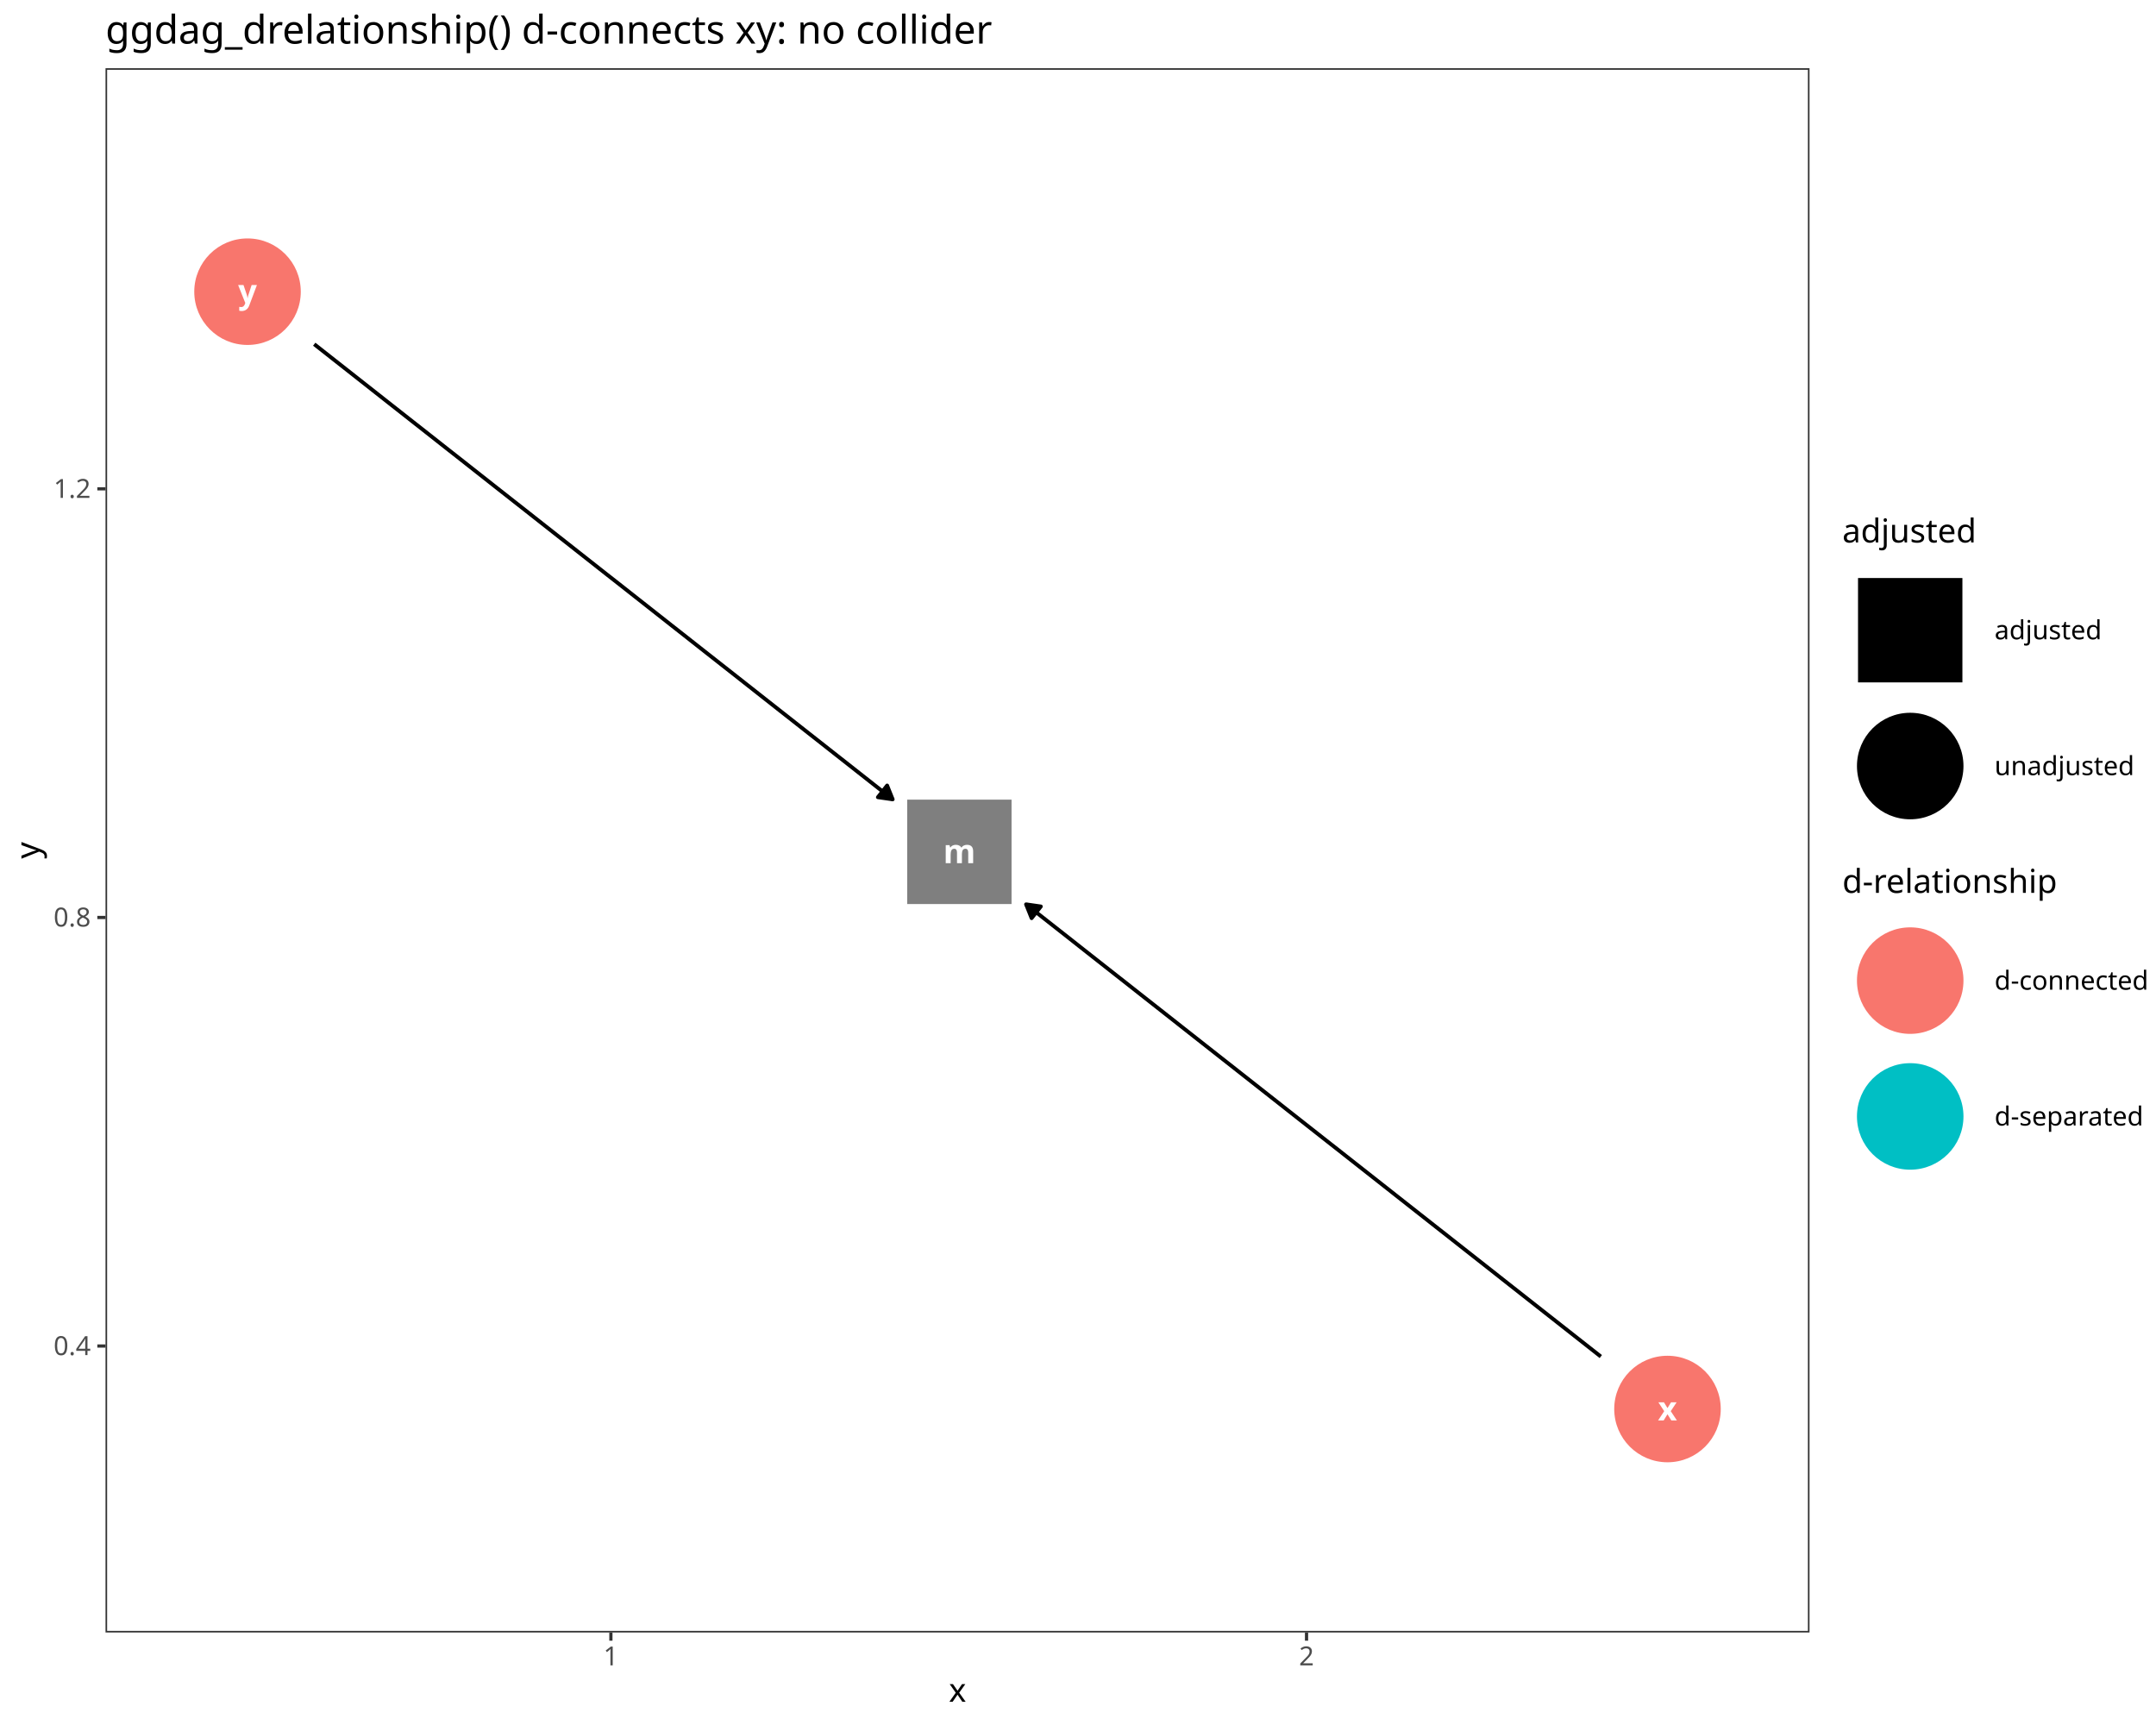
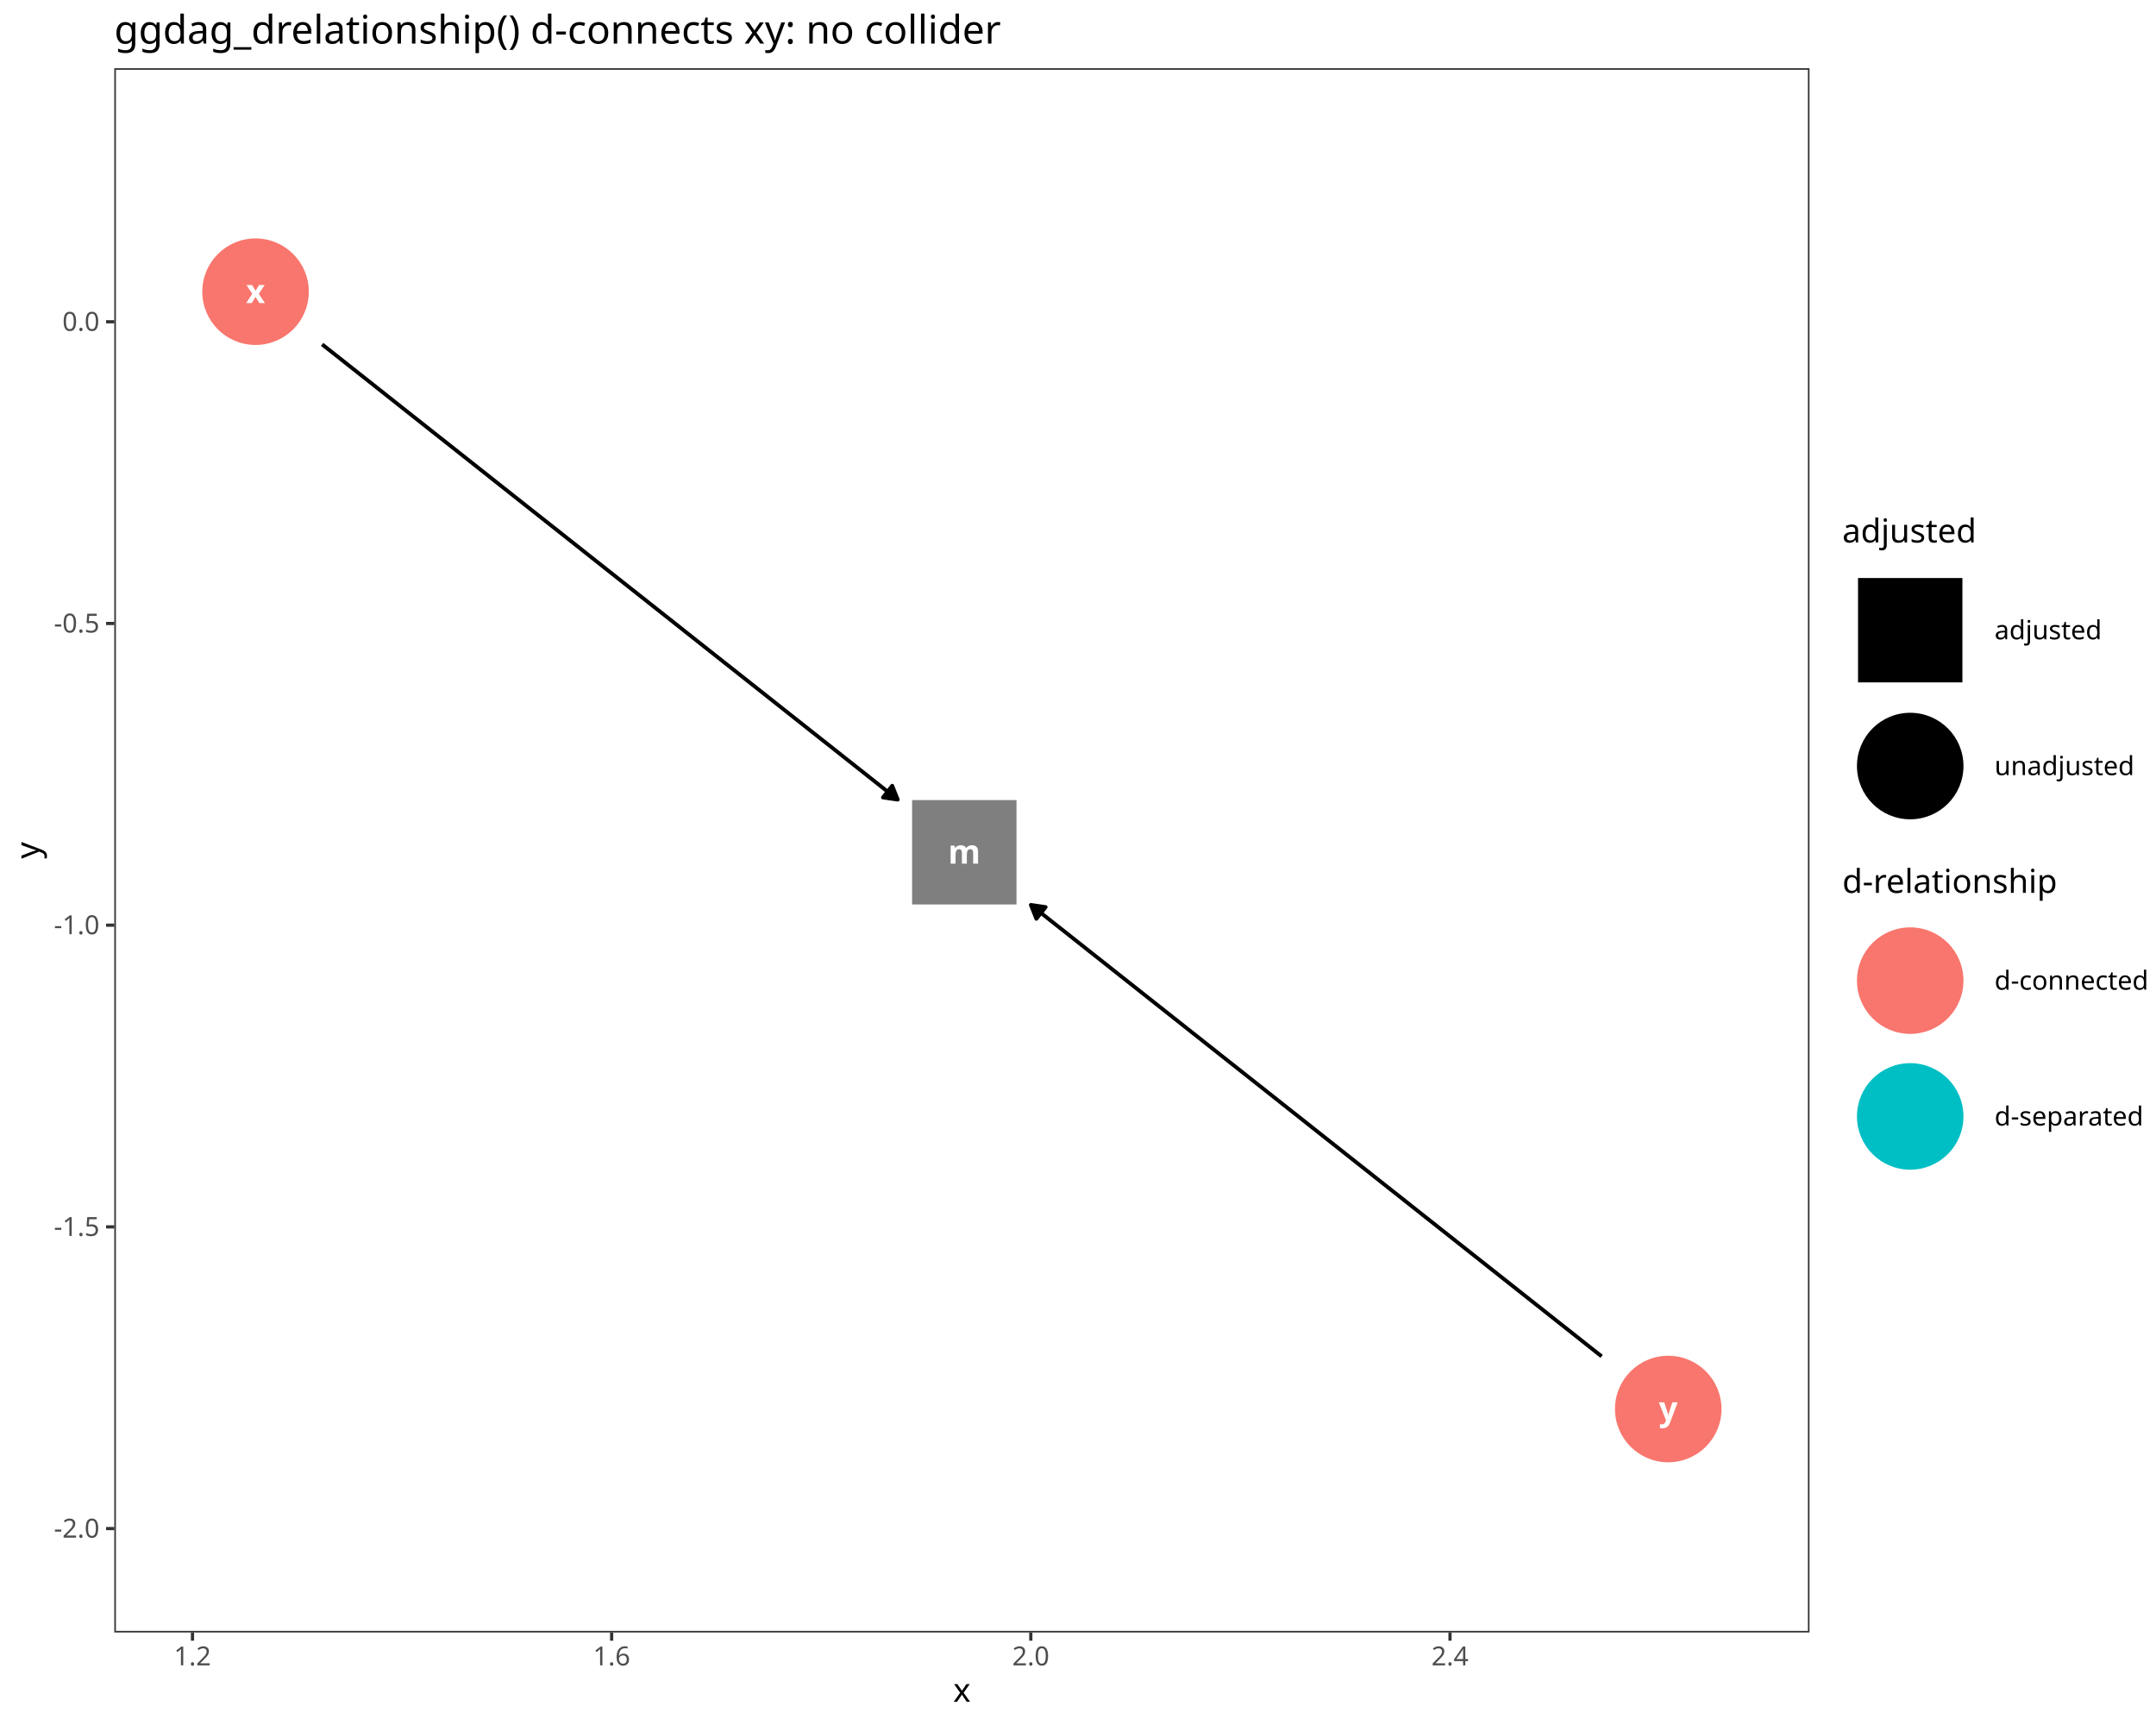
<svg xmlns="http://www.w3.org/2000/svg" class="svglite" data-engine-version="2.0" width="720.00pt" height="576.00pt" viewBox="0 0 720.00 576.00">
  <defs>
    <style type="text/css">
    .svglite line, .svglite polyline, .svglite polygon, .svglite path, .svglite rect, .svglite circle {
      fill: none;
      stroke: #000000;
      stroke-linecap: round;
      stroke-linejoin: round;
      stroke-miterlimit: 10.00;
    }
  </style>
  </defs>
  <rect width="100%" height="100%" style="stroke: none; fill: #FFFFFF;" />
  <defs>
    <clipPath id="cpMC4wMHw3MjAuMDB8MC4wMHw1NzYuMDA=">
      <rect x="0.00" y="0.00" width="720.00" height="576.00" />
    </clipPath>
  </defs>
  <g clip-path="url(#cpMC4wMHw3MjAuMDB8MC4wMHw1NzYuMDA=)">
    <rect x="0.00" y="0.00" width="720.00" height="576.00" style="stroke-width: 1.07; stroke: #FFFFFF; fill: #FFFFFF;" />
  </g>
  <defs>
-     <clipPath id="cpMzUuMjR8NjA0LjI4fDIyLjc4fDU0NS4xMQ==">
-       <rect x="35.24" y="22.78" width="569.05" height="522.33" />
+     <clipPath id="cpMzguMTd8NjA0LjI4fDIyLjc4fDU0NS4xMQ==">
+       <rect x="38.17" y="22.78" width="566.12" height="522.33" />
    </clipPath>
  </defs>
-   <g clip-path="url(#cpMzUuMjR8NjA0LjI4fDIyLjc4fDU0NS4xMQ==)">
-     <rect x="35.24" y="22.78" width="569.05" height="522.33" style="stroke-width: 1.07; stroke: none; fill: #FFFFFF;" />
-     <polyline points="534.59,452.97 532.98,451.70 530.59,449.82 528.20,447.94 525.81,446.06 523.42,444.18 521.03,442.30 518.64,440.42 516.26,438.55 513.87,436.67 511.48,434.79 509.09,432.91 506.70,431.03 504.31,429.15 501.92,427.27 499.54,425.39 497.15,423.51 494.76,421.63 492.37,419.75 489.98,417.87 487.59,415.99 485.20,414.11 482.82,412.23 480.43,410.36 478.04,408.48 475.65,406.60 473.26,404.72 470.87,402.84 468.48,400.96 466.09,399.08 463.71,397.20 461.32,395.32 458.93,393.44 456.54,391.56 454.15,389.68 451.76,387.80 449.37,385.92 446.99,384.04 444.60,382.17 442.21,380.29 439.82,378.41 437.43,376.53 435.04,374.65 432.65,372.77 430.26,370.89 427.88,369.01 425.49,367.13 423.10,365.25 420.71,363.37 418.32,361.49 415.93,359.61 413.54,357.73 411.16,355.85 408.77,353.98 406.38,352.10 403.99,350.22 401.60,348.34 399.21,346.46 396.82,344.58 394.43,342.70 392.05,340.82 389.66,338.94 387.27,337.06 384.88,335.18 382.49,333.30 380.10,331.42 377.71,329.54 375.33,327.66 372.94,325.79 370.55,323.91 368.16,322.03 365.77,320.15 363.38,318.27 360.99,316.39 358.61,314.51 356.22,312.63 353.83,310.75 351.44,308.87 349.05,306.99 346.66,305.11 344.27,303.23 342.66,301.97 " style="stroke-width: 1.28; stroke-linecap: butt;" />
-     <polygon points="347.59,302.68 342.66,301.97 344.51,306.59 " style="stroke-width: 1.28; stroke-linecap: butt; fill: #000000;" />
-     <polyline points="104.94,114.93 106.67,116.29 109.07,118.18 111.47,120.07 113.88,121.96 116.28,123.85 118.68,125.74 121.08,127.63 123.48,129.52 125.88,131.41 128.28,133.30 130.68,135.19 133.09,137.08 135.49,138.97 137.89,140.86 140.29,142.74 142.69,144.63 145.09,146.52 147.49,148.41 149.89,150.30 152.30,152.19 154.70,154.08 157.10,155.97 159.50,157.86 161.90,159.75 164.30,161.64 166.70,163.53 169.11,165.42 171.51,167.31 173.91,169.19 176.31,171.08 178.71,172.97 181.11,174.86 183.51,176.75 185.91,178.64 188.32,180.53 190.72,182.42 193.12,184.31 195.52,186.20 197.92,188.09 200.32,189.98 202.72,191.87 205.12,193.75 207.53,195.64 209.93,197.53 212.33,199.42 214.73,201.31 217.13,203.20 219.53,205.09 221.93,206.98 224.33,208.87 226.74,210.76 229.14,212.65 231.54,214.54 233.94,216.43 236.34,218.32 238.74,220.20 241.14,222.09 243.55,223.98 245.95,225.87 248.35,227.76 250.75,229.65 253.15,231.54 255.55,233.43 257.95,235.32 260.35,237.21 262.76,239.10 265.16,240.99 267.56,242.88 269.96,244.77 272.36,246.65 274.76,248.54 277.16,250.43 279.56,252.32 281.97,254.21 284.37,256.10 286.77,257.99 289.17,259.88 291.57,261.77 293.97,263.66 296.37,265.55 298.11,266.91 " style="stroke-width: 1.28; stroke-linecap: butt;" />
-     <polygon points="293.18,266.20 298.11,266.91 296.26,262.29 " style="stroke-width: 1.28; stroke-linecap: butt; fill: #000000;" />
-     <polygon points="302.96,301.87 337.81,301.87 337.81,267.01 302.96,267.01 " style="stroke-width: 0.71; stroke: none; fill: #7F7F7F;" />
-     <circle cx="556.86" cy="470.49" r="17.43" style="stroke-width: 0.71; stroke: #F8766D; fill: #F8766D;" />
-     <circle cx="82.66" cy="97.40" r="17.43" style="stroke-width: 0.71; stroke: #F8766D; fill: #F8766D;" />
-     <text x="320.39" y="288.24" text-anchor="middle" style="font-size: 11.04px; font-weight: bold; fill: #FFFFFF; font-family: sans;" textLength="9.20px" lengthAdjust="spacingAndGlyphs">m</text>
-     <text x="556.86" y="474.29" text-anchor="middle" style="font-size: 11.04px; font-weight: bold; fill: #FFFFFF; font-family: sans;" textLength="5.52px" lengthAdjust="spacingAndGlyphs">x</text>
-     <text x="82.66" y="101.20" text-anchor="middle" style="font-size: 11.04px; font-weight: bold; fill: #FFFFFF; font-family: sans;" textLength="5.52px" lengthAdjust="spacingAndGlyphs">y</text>
-     <rect x="35.24" y="22.78" width="569.05" height="522.33" style="stroke-width: 1.07; stroke: #333333;" />
+   <g clip-path="url(#cpMzguMTd8NjA0LjI4fDIyLjc4fDU0NS4xMQ==)">
+     <rect x="38.17" y="22.78" width="566.12" height="522.33" style="stroke-width: 1.07; stroke: none; fill: #FFFFFF;" />
+     <polyline points="107.58,114.99 109.25,116.31 111.64,118.20 114.03,120.09 116.42,121.98 118.82,123.87 121.21,125.76 123.60,127.65 125.99,129.54 128.38,131.43 130.77,133.33 133.16,135.22 135.55,137.11 137.94,139.00 140.33,140.89 142.72,142.78 145.11,144.67 147.50,146.56 149.90,148.45 152.29,150.34 154.68,152.23 157.07,154.12 159.46,156.01 161.85,157.90 164.24,159.80 166.63,161.69 169.02,163.58 171.41,165.47 173.80,167.36 176.19,169.25 178.58,171.14 180.98,173.03 183.37,174.92 185.76,176.81 188.15,178.70 190.54,180.59 192.93,182.48 195.32,184.38 197.71,186.27 200.10,188.16 202.49,190.05 204.88,191.94 207.27,193.83 209.66,195.72 212.05,197.61 214.45,199.50 216.84,201.39 219.23,203.28 221.62,205.17 224.01,207.06 226.40,208.95 228.79,210.85 231.18,212.74 233.57,214.63 235.96,216.52 238.35,218.41 240.74,220.30 243.13,222.19 245.53,224.08 247.92,225.97 250.31,227.86 252.70,229.75 255.09,231.64 257.48,233.53 259.87,235.42 262.26,237.32 264.65,239.21 267.04,241.10 269.43,242.99 271.82,244.88 274.21,246.77 276.61,248.66 279.00,250.55 281.39,252.44 283.78,254.33 286.17,256.22 288.56,258.11 290.95,260.00 293.34,261.89 295.73,263.79 298.12,265.68 299.80,267.00 " style="stroke-width: 1.28; stroke-linecap: butt;" />
+     <polygon points="294.87,266.28 299.80,267.00 297.96,262.37 " style="stroke-width: 1.28; stroke-linecap: butt; fill: #000000;" />
+     <polyline points="534.87,452.91 533.36,451.72 530.99,449.84 528.61,447.96 526.24,446.08 523.86,444.20 521.49,442.33 519.12,440.45 516.74,438.57 514.37,436.69 511.99,434.81 509.62,432.94 507.24,431.06 504.87,429.18 502.49,427.30 500.12,425.42 497.74,423.55 495.37,421.67 493.00,419.79 490.62,417.91 488.25,416.04 485.87,414.16 483.50,412.28 481.12,410.40 478.75,408.52 476.37,406.65 474.00,404.77 471.62,402.89 469.25,401.01 466.88,399.13 464.50,397.26 462.13,395.38 459.75,393.50 457.38,391.62 455.00,389.74 452.63,387.87 450.25,385.99 447.88,384.11 445.50,382.23 443.13,380.36 440.76,378.48 438.38,376.60 436.01,374.72 433.63,372.84 431.26,370.97 428.88,369.09 426.51,367.21 424.13,365.33 421.76,363.45 419.39,361.58 417.01,359.70 414.64,357.82 412.26,355.94 409.89,354.07 407.51,352.19 405.14,350.31 402.76,348.43 400.39,346.55 398.01,344.68 395.64,342.80 393.27,340.92 390.89,339.04 388.52,337.16 386.14,335.29 383.77,333.41 381.39,331.53 379.02,329.65 376.64,327.77 374.27,325.90 371.89,324.02 369.52,322.14 367.15,320.26 364.77,318.39 362.40,316.51 360.02,314.63 357.65,312.75 355.27,310.87 352.90,309.00 350.52,307.12 348.15,305.24 345.77,303.36 344.26,302.17 " style="stroke-width: 1.28; stroke-linecap: butt;" />
+     <polygon points="349.19,302.89 344.26,302.17 346.10,306.80 " style="stroke-width: 1.28; stroke-linecap: butt; fill: #000000;" />
+     <polygon points="304.60,302.01 339.46,302.01 339.46,267.16 304.60,267.16 " style="stroke-width: 0.71; stroke: none; fill: #7F7F7F;" />
+     <circle cx="85.34" cy="97.40" r="17.43" style="stroke-width: 0.71; stroke: #F8766D; fill: #F8766D;" />
+     <circle cx="557.11" cy="470.49" r="17.43" style="stroke-width: 0.71; stroke: #F8766D; fill: #F8766D;" />
+     <text x="322.03" y="288.38" text-anchor="middle" style="font-size: 11.04px; font-weight: bold; fill: #FFFFFF; font-family: sans;" textLength="9.20px" lengthAdjust="spacingAndGlyphs">m</text>
+     <text x="85.34" y="101.20" text-anchor="middle" style="font-size: 11.04px; font-weight: bold; fill: #FFFFFF; font-family: sans;" textLength="5.52px" lengthAdjust="spacingAndGlyphs">x</text>
+     <text x="557.11" y="474.29" text-anchor="middle" style="font-size: 11.04px; font-weight: bold; fill: #FFFFFF; font-family: sans;" textLength="5.52px" lengthAdjust="spacingAndGlyphs">y</text>
+     <rect x="38.17" y="22.78" width="566.12" height="522.33" style="stroke-width: 1.07; stroke: #333333;" />
  </g>
  <g clip-path="url(#cpMC4wMHw3MjAuMDB8MC4wMHw1NzYuMDA=)">
-     <text x="30.31" y="452.49" text-anchor="end" style="font-size: 8.80px; fill: #4D4D4D; font-family: sans;" textLength="12.23px" lengthAdjust="spacingAndGlyphs">0.4</text>
-     <text x="30.31" y="309.38" text-anchor="end" style="font-size: 8.80px; fill: #4D4D4D; font-family: sans;" textLength="12.23px" lengthAdjust="spacingAndGlyphs">0.8</text>
-     <text x="30.31" y="166.26" text-anchor="end" style="font-size: 8.80px; fill: #4D4D4D; font-family: sans;" textLength="12.23px" lengthAdjust="spacingAndGlyphs">1.2</text>
-     <polyline points="32.50,449.46 35.24,449.46 " style="stroke-width: 1.07; stroke: #333333; stroke-linecap: butt;" />
-     <polyline points="32.50,306.35 35.24,306.35 " style="stroke-width: 1.07; stroke: #333333; stroke-linecap: butt;" />
-     <polyline points="32.50,163.23 35.24,163.23 " style="stroke-width: 1.07; stroke: #333333; stroke-linecap: butt;" />
-     <polyline points="204.01,547.85 204.01,545.11 " style="stroke-width: 1.07; stroke: #333333; stroke-linecap: butt;" />
-     <polyline points="436.32,547.85 436.32,545.11 " style="stroke-width: 1.07; stroke: #333333; stroke-linecap: butt;" />
-     <text x="204.01" y="556.10" text-anchor="middle" style="font-size: 8.80px; fill: #4D4D4D; font-family: sans;" textLength="4.89px" lengthAdjust="spacingAndGlyphs">1</text>
-     <text x="436.32" y="556.10" text-anchor="middle" style="font-size: 8.80px; fill: #4D4D4D; font-family: sans;" textLength="4.89px" lengthAdjust="spacingAndGlyphs">2</text>
-     <text x="319.76" y="568.24" text-anchor="middle" style="font-size: 11.00px; font-family: sans;" textLength="5.50px" lengthAdjust="spacingAndGlyphs">x</text>
+     <text x="33.24" y="513.44" text-anchor="end" style="font-size: 8.80px; fill: #4D4D4D; font-family: sans;" textLength="15.16px" lengthAdjust="spacingAndGlyphs">-2.0</text>
+     <text x="33.24" y="412.69" text-anchor="end" style="font-size: 8.80px; fill: #4D4D4D; font-family: sans;" textLength="15.16px" lengthAdjust="spacingAndGlyphs">-1.5</text>
+     <text x="33.24" y="311.95" text-anchor="end" style="font-size: 8.80px; fill: #4D4D4D; font-family: sans;" textLength="15.16px" lengthAdjust="spacingAndGlyphs">-1.0</text>
+     <text x="33.24" y="211.21" text-anchor="end" style="font-size: 8.80px; fill: #4D4D4D; font-family: sans;" textLength="15.16px" lengthAdjust="spacingAndGlyphs">-0.5</text>
+     <text x="33.24" y="110.47" text-anchor="end" style="font-size: 8.80px; fill: #4D4D4D; font-family: sans;" textLength="12.23px" lengthAdjust="spacingAndGlyphs">0.0</text>
+     <polyline points="35.43,510.41 38.17,510.41 " style="stroke-width: 1.07; stroke: #333333; stroke-linecap: butt;" />
+     <polyline points="35.43,409.67 38.17,409.67 " style="stroke-width: 1.07; stroke: #333333; stroke-linecap: butt;" />
+     <polyline points="35.43,308.93 38.17,308.93 " style="stroke-width: 1.07; stroke: #333333; stroke-linecap: butt;" />
+     <polyline points="35.43,208.19 38.17,208.19 " style="stroke-width: 1.07; stroke: #333333; stroke-linecap: butt;" />
+     <polyline points="35.43,107.44 38.17,107.44 " style="stroke-width: 1.07; stroke: #333333; stroke-linecap: butt;" />
+     <polyline points="64.28,547.85 64.28,545.11 " style="stroke-width: 1.07; stroke: #333333; stroke-linecap: butt;" />
+     <polyline points="204.26,547.85 204.26,545.11 " style="stroke-width: 1.07; stroke: #333333; stroke-linecap: butt;" />
+     <polyline points="344.24,547.85 344.24,545.11 " style="stroke-width: 1.07; stroke: #333333; stroke-linecap: butt;" />
+     <polyline points="484.23,547.85 484.23,545.11 " style="stroke-width: 1.07; stroke: #333333; stroke-linecap: butt;" />
+     <text x="64.28" y="556.10" text-anchor="middle" style="font-size: 8.80px; fill: #4D4D4D; font-family: sans;" textLength="12.23px" lengthAdjust="spacingAndGlyphs">1.2</text>
+     <text x="204.26" y="556.10" text-anchor="middle" style="font-size: 8.80px; fill: #4D4D4D; font-family: sans;" textLength="12.23px" lengthAdjust="spacingAndGlyphs">1.6</text>
+     <text x="344.24" y="556.10" text-anchor="middle" style="font-size: 8.80px; fill: #4D4D4D; font-family: sans;" textLength="12.23px" lengthAdjust="spacingAndGlyphs">2.0</text>
+     <text x="484.23" y="556.10" text-anchor="middle" style="font-size: 8.80px; fill: #4D4D4D; font-family: sans;" textLength="12.23px" lengthAdjust="spacingAndGlyphs">2.4</text>
+     <text x="321.23" y="568.24" text-anchor="middle" style="font-size: 11.00px; font-family: sans;" textLength="5.50px" lengthAdjust="spacingAndGlyphs">x</text>
    <text transform="translate(13.05,283.95) rotate(-90)" text-anchor="middle" style="font-size: 11.00px; font-family: sans;" textLength="5.50px" lengthAdjust="spacingAndGlyphs">y</text>
    <rect x="615.24" y="172.43" width="93.90" height="106.04" style="stroke-width: 1.07; stroke: none; fill: #FFFFFF;" />
    <text x="615.24" y="181.14" style="font-size: 11.00px; font-family: sans;" textLength="41.59px" lengthAdjust="spacingAndGlyphs">adjusted</text>
    <rect x="615.24" y="187.76" width="45.35" height="45.35" style="stroke-width: 1.07; stroke: none; fill: #FFFFFF;" />
    <polygon points="620.49,227.86 655.35,227.86 655.35,193.01 620.49,193.01 " style="stroke-width: 0.71; stroke: none; fill: #000000;" />
    <rect x="615.24" y="233.11" width="45.35" height="45.35" style="stroke-width: 1.07; stroke: none; fill: #FFFFFF;" />
    <circle cx="637.92" cy="255.79" r="17.43" style="stroke-width: 0.71; fill: #000000;" />
    <text x="666.08" y="213.47" style="font-size: 8.80px; font-family: sans;" textLength="33.27px" lengthAdjust="spacingAndGlyphs">adjusted</text>
    <text x="666.08" y="258.82" style="font-size: 8.80px; font-family: sans;" textLength="43.06px" lengthAdjust="spacingAndGlyphs">unadjusted</text>
    <rect x="615.24" y="289.43" width="99.28" height="106.04" style="stroke-width: 1.07; stroke: none; fill: #FFFFFF;" />
    <text x="615.24" y="298.14" style="font-size: 11.00px; font-family: sans;" textLength="66.04px" lengthAdjust="spacingAndGlyphs">d-relationship</text>
    <rect x="615.24" y="304.76" width="45.35" height="45.35" style="stroke-width: 1.07; stroke: none; fill: #FFFFFF;" />
    <circle cx="637.92" cy="327.44" r="17.43" style="stroke-width: 0.71; stroke: #F8766D; fill: #F8766D;" />
    <rect x="615.24" y="350.12" width="45.35" height="45.35" style="stroke-width: 1.07; stroke: none; fill: #FFFFFF;" />
    <circle cx="637.92" cy="372.79" r="17.43" style="stroke-width: 0.71; stroke: #00BFC4; fill: #00BFC4;" />
    <text x="666.08" y="330.47" style="font-size: 8.80px; font-family: sans;" textLength="48.44px" lengthAdjust="spacingAndGlyphs">d-connected</text>
    <text x="666.08" y="375.82" style="font-size: 8.80px; font-family: sans;" textLength="46.97px" lengthAdjust="spacingAndGlyphs">d-separated</text>
-     <text x="35.24" y="14.56" style="font-size: 13.20px; font-family: sans;" textLength="280.33px" lengthAdjust="spacingAndGlyphs">ggdag_drelationship() d-connects xy: no collider</text>
+     <text x="38.17" y="14.56" style="font-size: 13.20px; font-family: sans;" textLength="280.33px" lengthAdjust="spacingAndGlyphs">ggdag_drelationship() d-connects xy: no collider</text>
  </g>
</svg>
